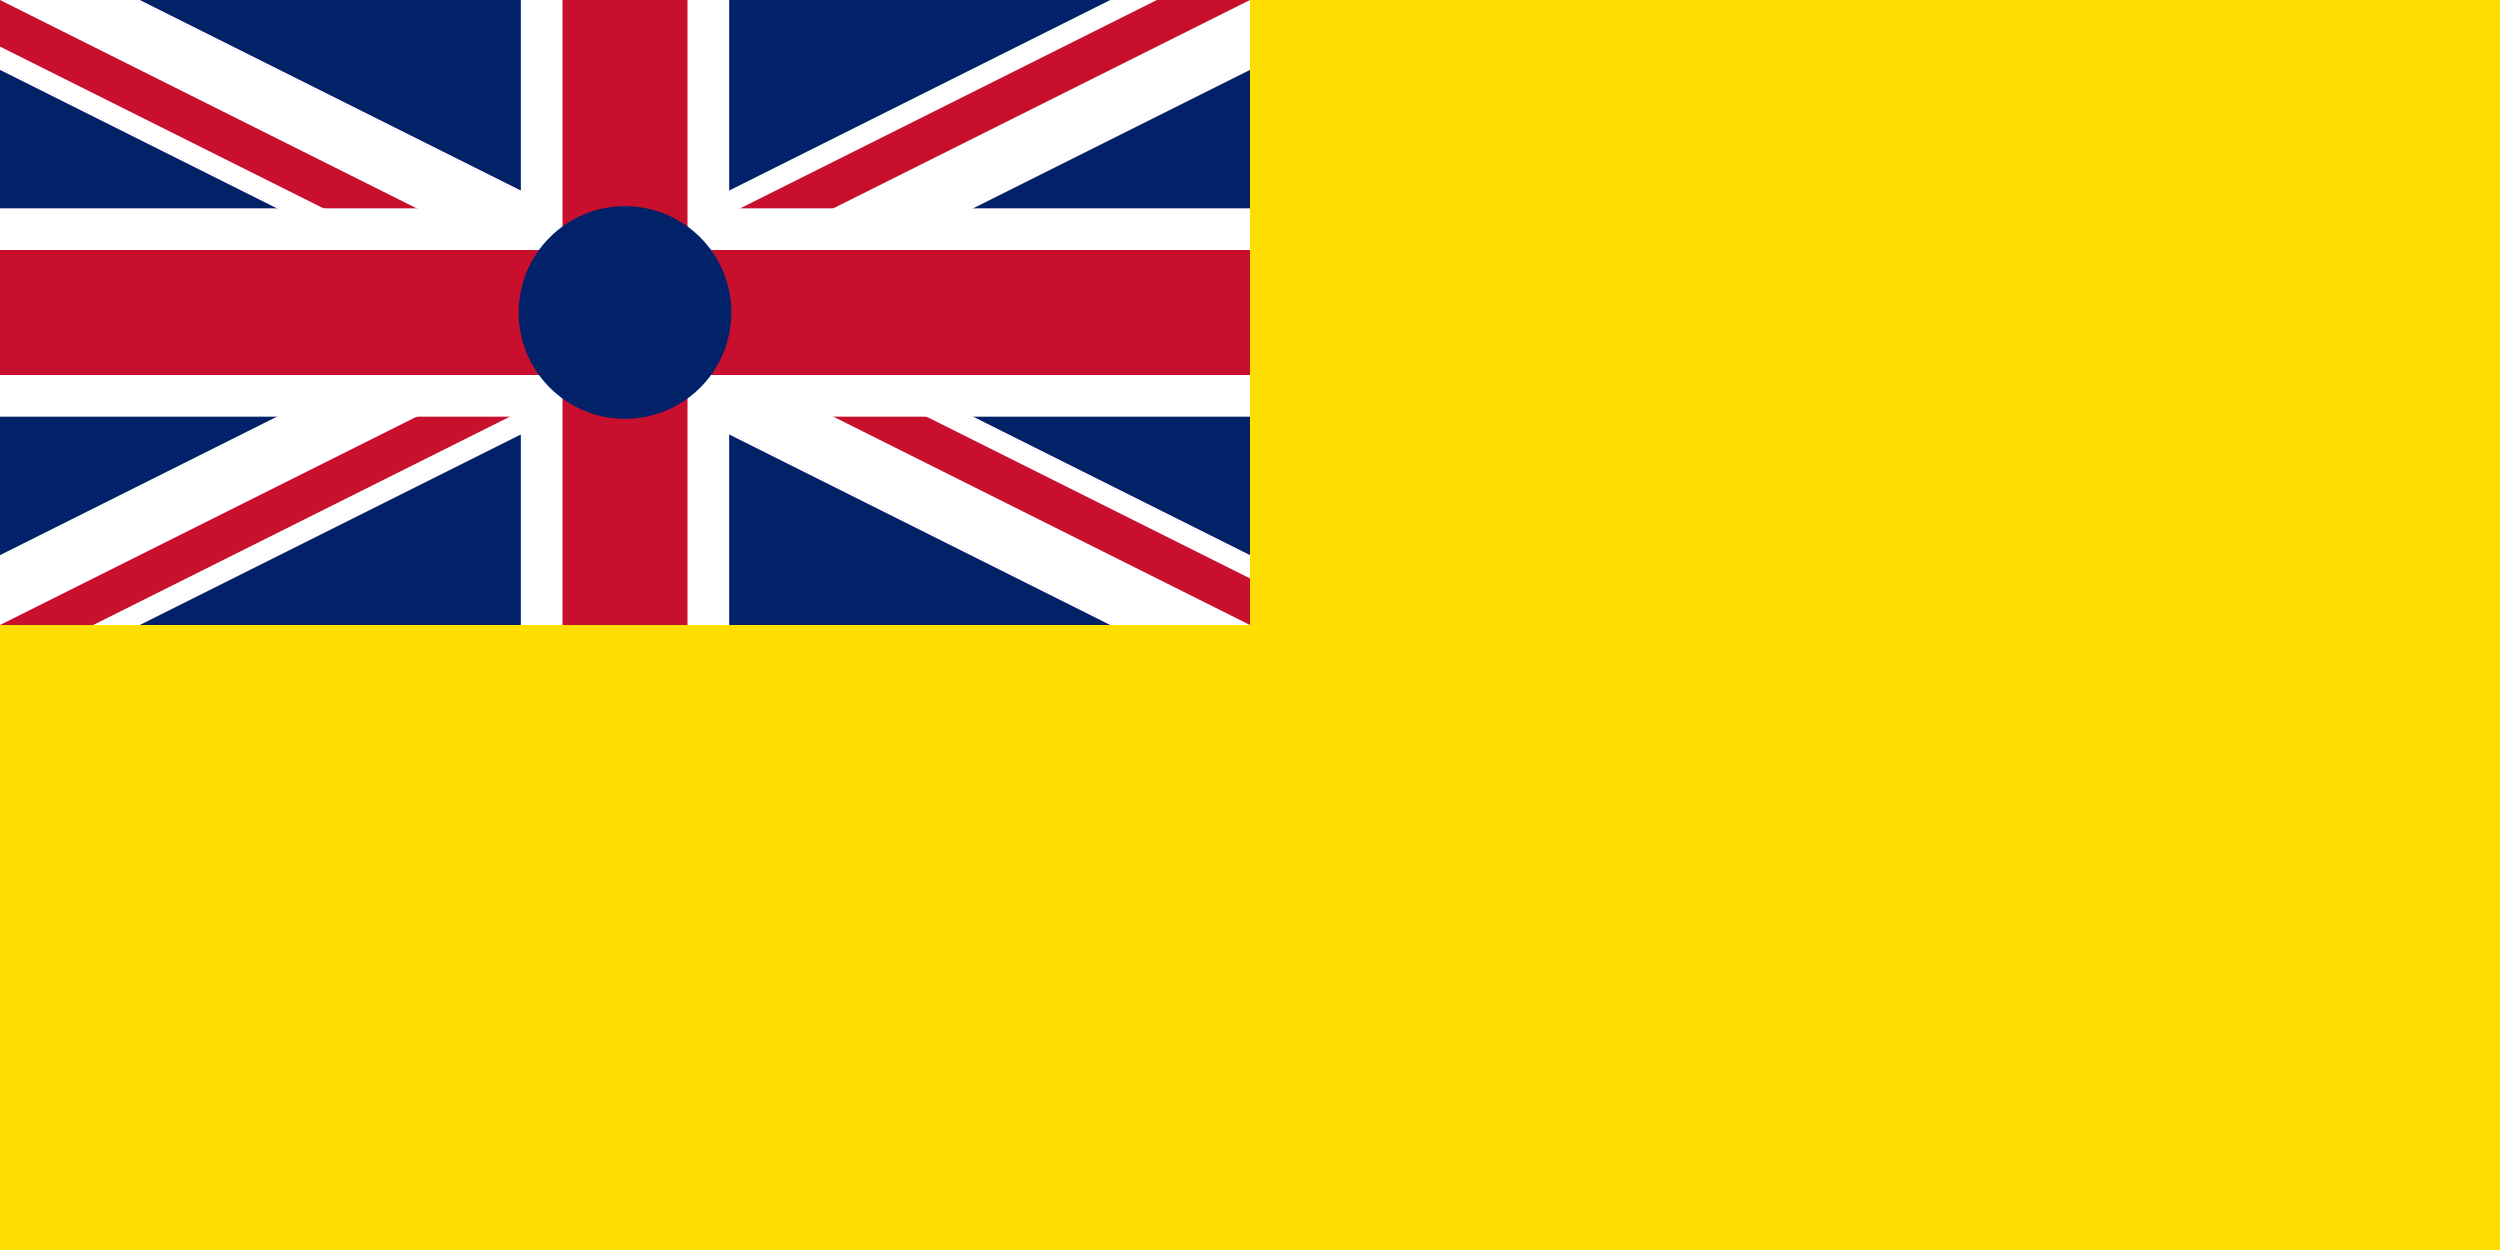
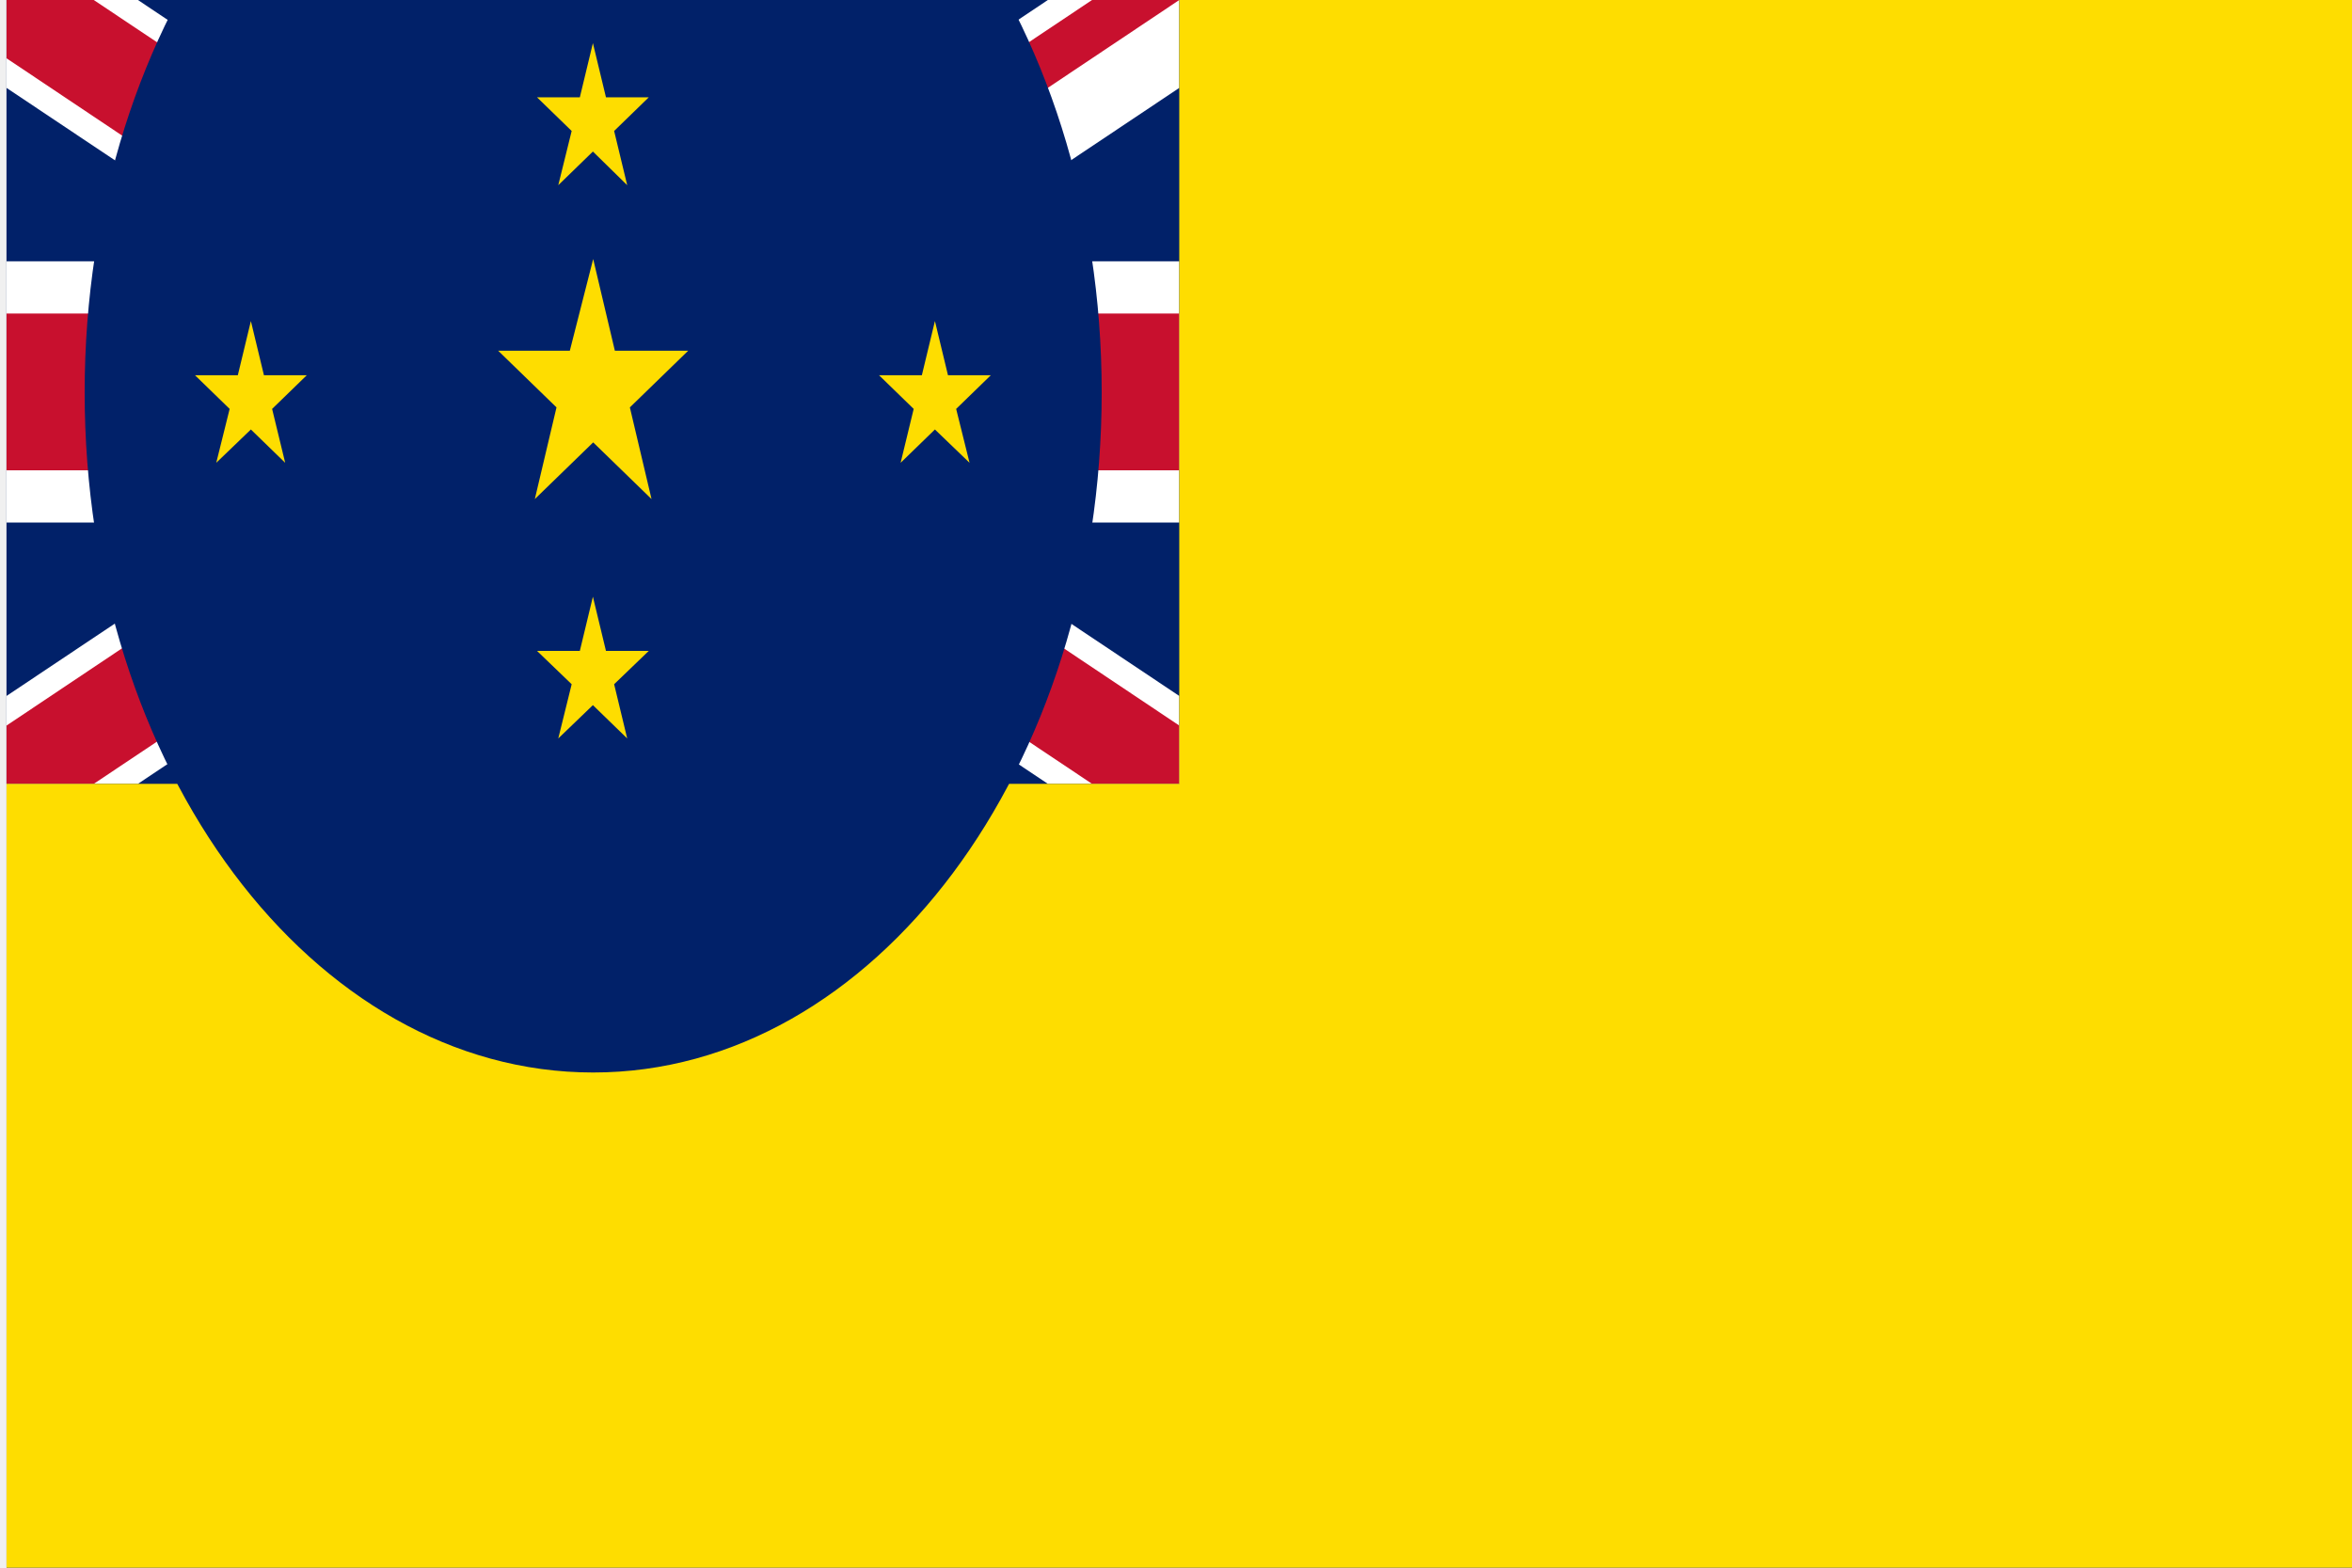
- <svg xmlns="http://www.w3.org/2000/svg" xmlns:xlink="http://www.w3.org/1999/xlink" viewBox="0 0 120 60">
-   <clipPath id="a">
-     <path d="M0 0v15h70v15H60zm0 30v10h30V0h30z" />
-   </clipPath>
-   <path fill="#012169" d="M0 0h120v60H0z" />
-   <g stroke="#c8102e" stroke-width="6">
-     <path d="M0 0l60 30m0-30L0 30" stroke="#fff" />
-     <path d="M0 0l60 30m0-30L0 30" clip-path="url(#a)" stroke-width="4" />
-     <path d="M30 0v40M0 15h70" stroke="#fff" stroke-width="10" />
-     <path d="M30 0v40M0 15h70" />
-   </g>
-   <path d="M60 0h60v60H0V30h60z" fill="#fedd00" />
-   <g transform="translate(30 15)">
-     <g transform="scale(5.1039)">
-       <circle r="1" fill="#012169" />
-       <path id="b" d="M0-513674l301930 929245-790463-574305h977066l-790463 574305" fill="#fedd00" transform="scale(0.00000194676)" />
+ <svg xmlns="http://www.w3.org/2000/svg" xmlns:xlink="http://www.w3.org/1999/xlink" version="1.1" id="Layer_1" x="0px" y="0px" viewBox="0 0 720 480" style="enable-background:new 0 0 720 480;" xml:space="preserve">
+   <g>
+     <path style="fill:#012169;" d="M2,0h718v480H2V0z" />
+     <g>
+       <g>
+         <g>
+           <g>
+             <defs>
+               <rect id="SVGID_1_" x="2" width="359" height="240" />
+             </defs>
+             <clipPath id="SVGID_2_">
+               <use xlink:href="#SVGID_1_" style="overflow:visible;" />
+             </clipPath>
+             <g style="clip-path:url(#SVGID_2_);">
+               <path style="fill:#012169;" d="M2,0v240h359V0H2z" />
+               <g>
+                 <path d="M2,0l359,240 M361,0L2,240" />
+                 <polygon style="fill:#FFFFFF;" points="352.9,261.5 181.5,146.8 10.1,261.5 -6.1,218.5 141.3,120 -6.1,21.5 10.1,-21.5          181.5,93.2 352.9,-21.5 369.1,21.5 221.7,120 369.1,218.5        " />
+               </g>
+               <g>
+                 <g>
+                   <g>
+                     <defs>
+                       <polygon id="SVGID_3_" points="181.5,120 361,120 361,240 181.5,240 2,240 2,120 2,0 181.5,0 361,0           " />
+                     </defs>
+                     <clipPath id="SVGID_4_">
+                       <use xlink:href="#SVGID_3_" style="overflow:visible;" />
+                     </clipPath>
+                     <g style="clip-path:url(#SVGID_4_);">
+                       <path d="M2,0l359,240 M361,0L2,240" />
+                       <polygon style="fill:#C8102E;" points="355.7,254.3 181.5,137.9 7.3,254.3 -3.3,225.7 154.7,120 -3.3,14.3 7.3,-14.3             181.5,102.1 355.7,-14.3 366.3,14.3 208.3,120 366.3,225.7           " />
+                     </g>
+                   </g>
+                 </g>
+               </g>
+               <g>
+                 <path d="M181.5,0v240 M2,120h359" />
+                 <polygon style="fill:#FFFFFF;" points="211.4,240 151.6,240 151.6,160 2,160 2,80 151.6,80 151.6,0 211.4,0 211.4,80 361,80          361,160 211.4,160        " />
+               </g>
+               <g>
+                 <path d="M181.5,0v240 M2,120h359" />
+                 <polygon style="fill:#C8102E;" points="199.4,240 163.6,240 163.6,144 2,144 2,96 163.6,96 163.6,0 199.4,0 199.4,96 361,96          361,144 199.4,144        " />
+               </g>
+             </g>
+           </g>
+         </g>
+       </g>
    </g>
-     <use xlink:href="#b" transform="matrix(3 0 0 3 -17.5 .29)" />
-     <use xlink:href="#b" transform="matrix(3 0 0 3 17.5 .29)" />
-     <use xlink:href="#b" transform="matrix(3 0 0 3 0 10.29)" />
-     <use xlink:href="#b" transform="matrix(3 0 0 3 0 -9.71)" />
+     <path style="fill:#FEDD00;" d="M361,0h359v480H2V240h359V0z" />
+     <g transform="translate(30 15)">
+       <g transform="scale(5.1039)">
+         <ellipse style="fill:#012169;" cx="29.7" cy="20.6" rx="30.5" ry="40.8" />
+         <polygon style="fill:#FEDD00;" points="31.9,21.5 35.4,18.1 31,18.1 29.7,12.6 28.3,18.1 24,18.1 27.5,21.5 26.2,27 29.7,23.6      33.2,27    " />
+       </g>
+       <polygon style="fill:#FEDD00;" points="53.3,110.2 63.9,99.9 50.8,99.9 46.8,83.3 42.8,99.9 29.7,99.9 40.3,110.2 36.2,126.7     46.8,116.5 57.3,126.7   " />
+       <polygon style="fill:#FEDD00;" points="262.7,110.2 273.3,99.9 260.2,99.9 256.2,83.3 252.2,99.9 239.1,99.9 249.7,110.2     245.7,126.7 256.2,116.5 266.8,126.7   " />
+       <polygon style="fill:#FEDD00;" points="158,25.1 168.6,14.8 155.5,14.8 151.5,-1.8 147.5,14.8 134.4,14.8 145,25.1 140.9,41.7     151.5,31.4 162,41.7   " />
+       <polygon style="fill:#FEDD00;" points="158,194.5 168.6,184.3 155.5,184.3 151.5,167.7 147.5,184.3 134.4,184.3 145,194.5     140.9,211.1 151.5,200.9 162,211.1   " />
+     </g>
  </g>
</svg>
